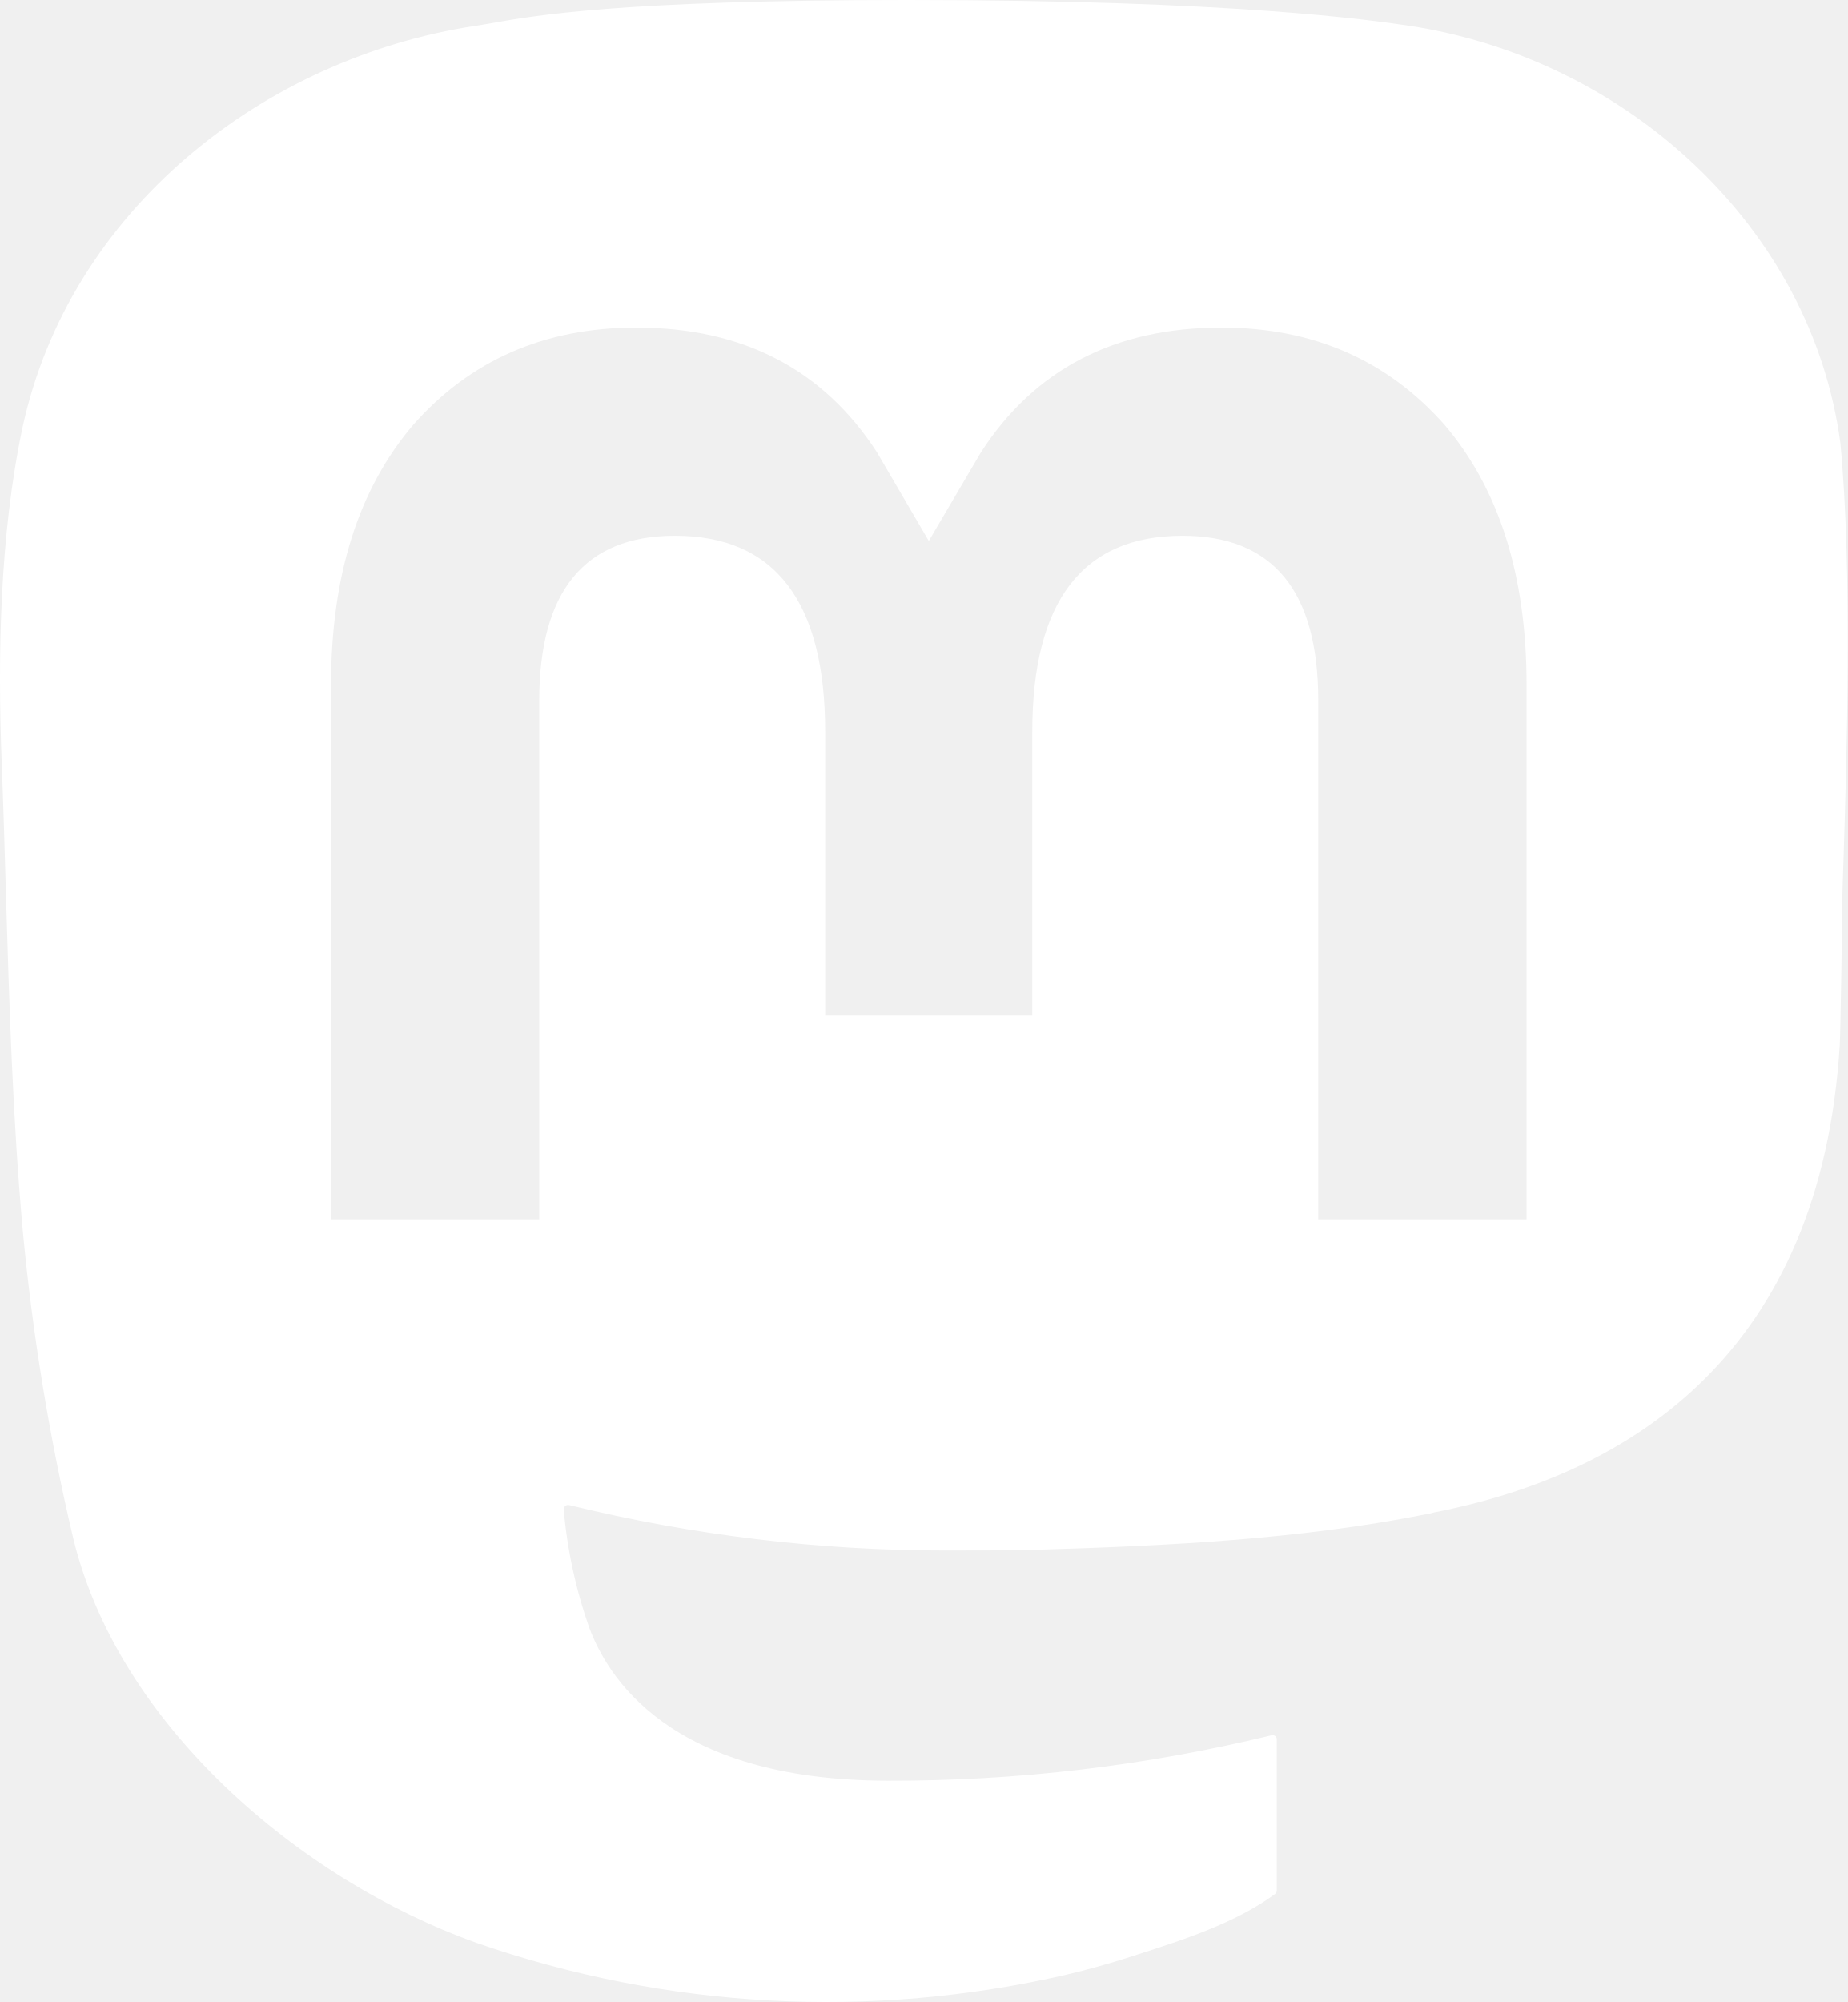
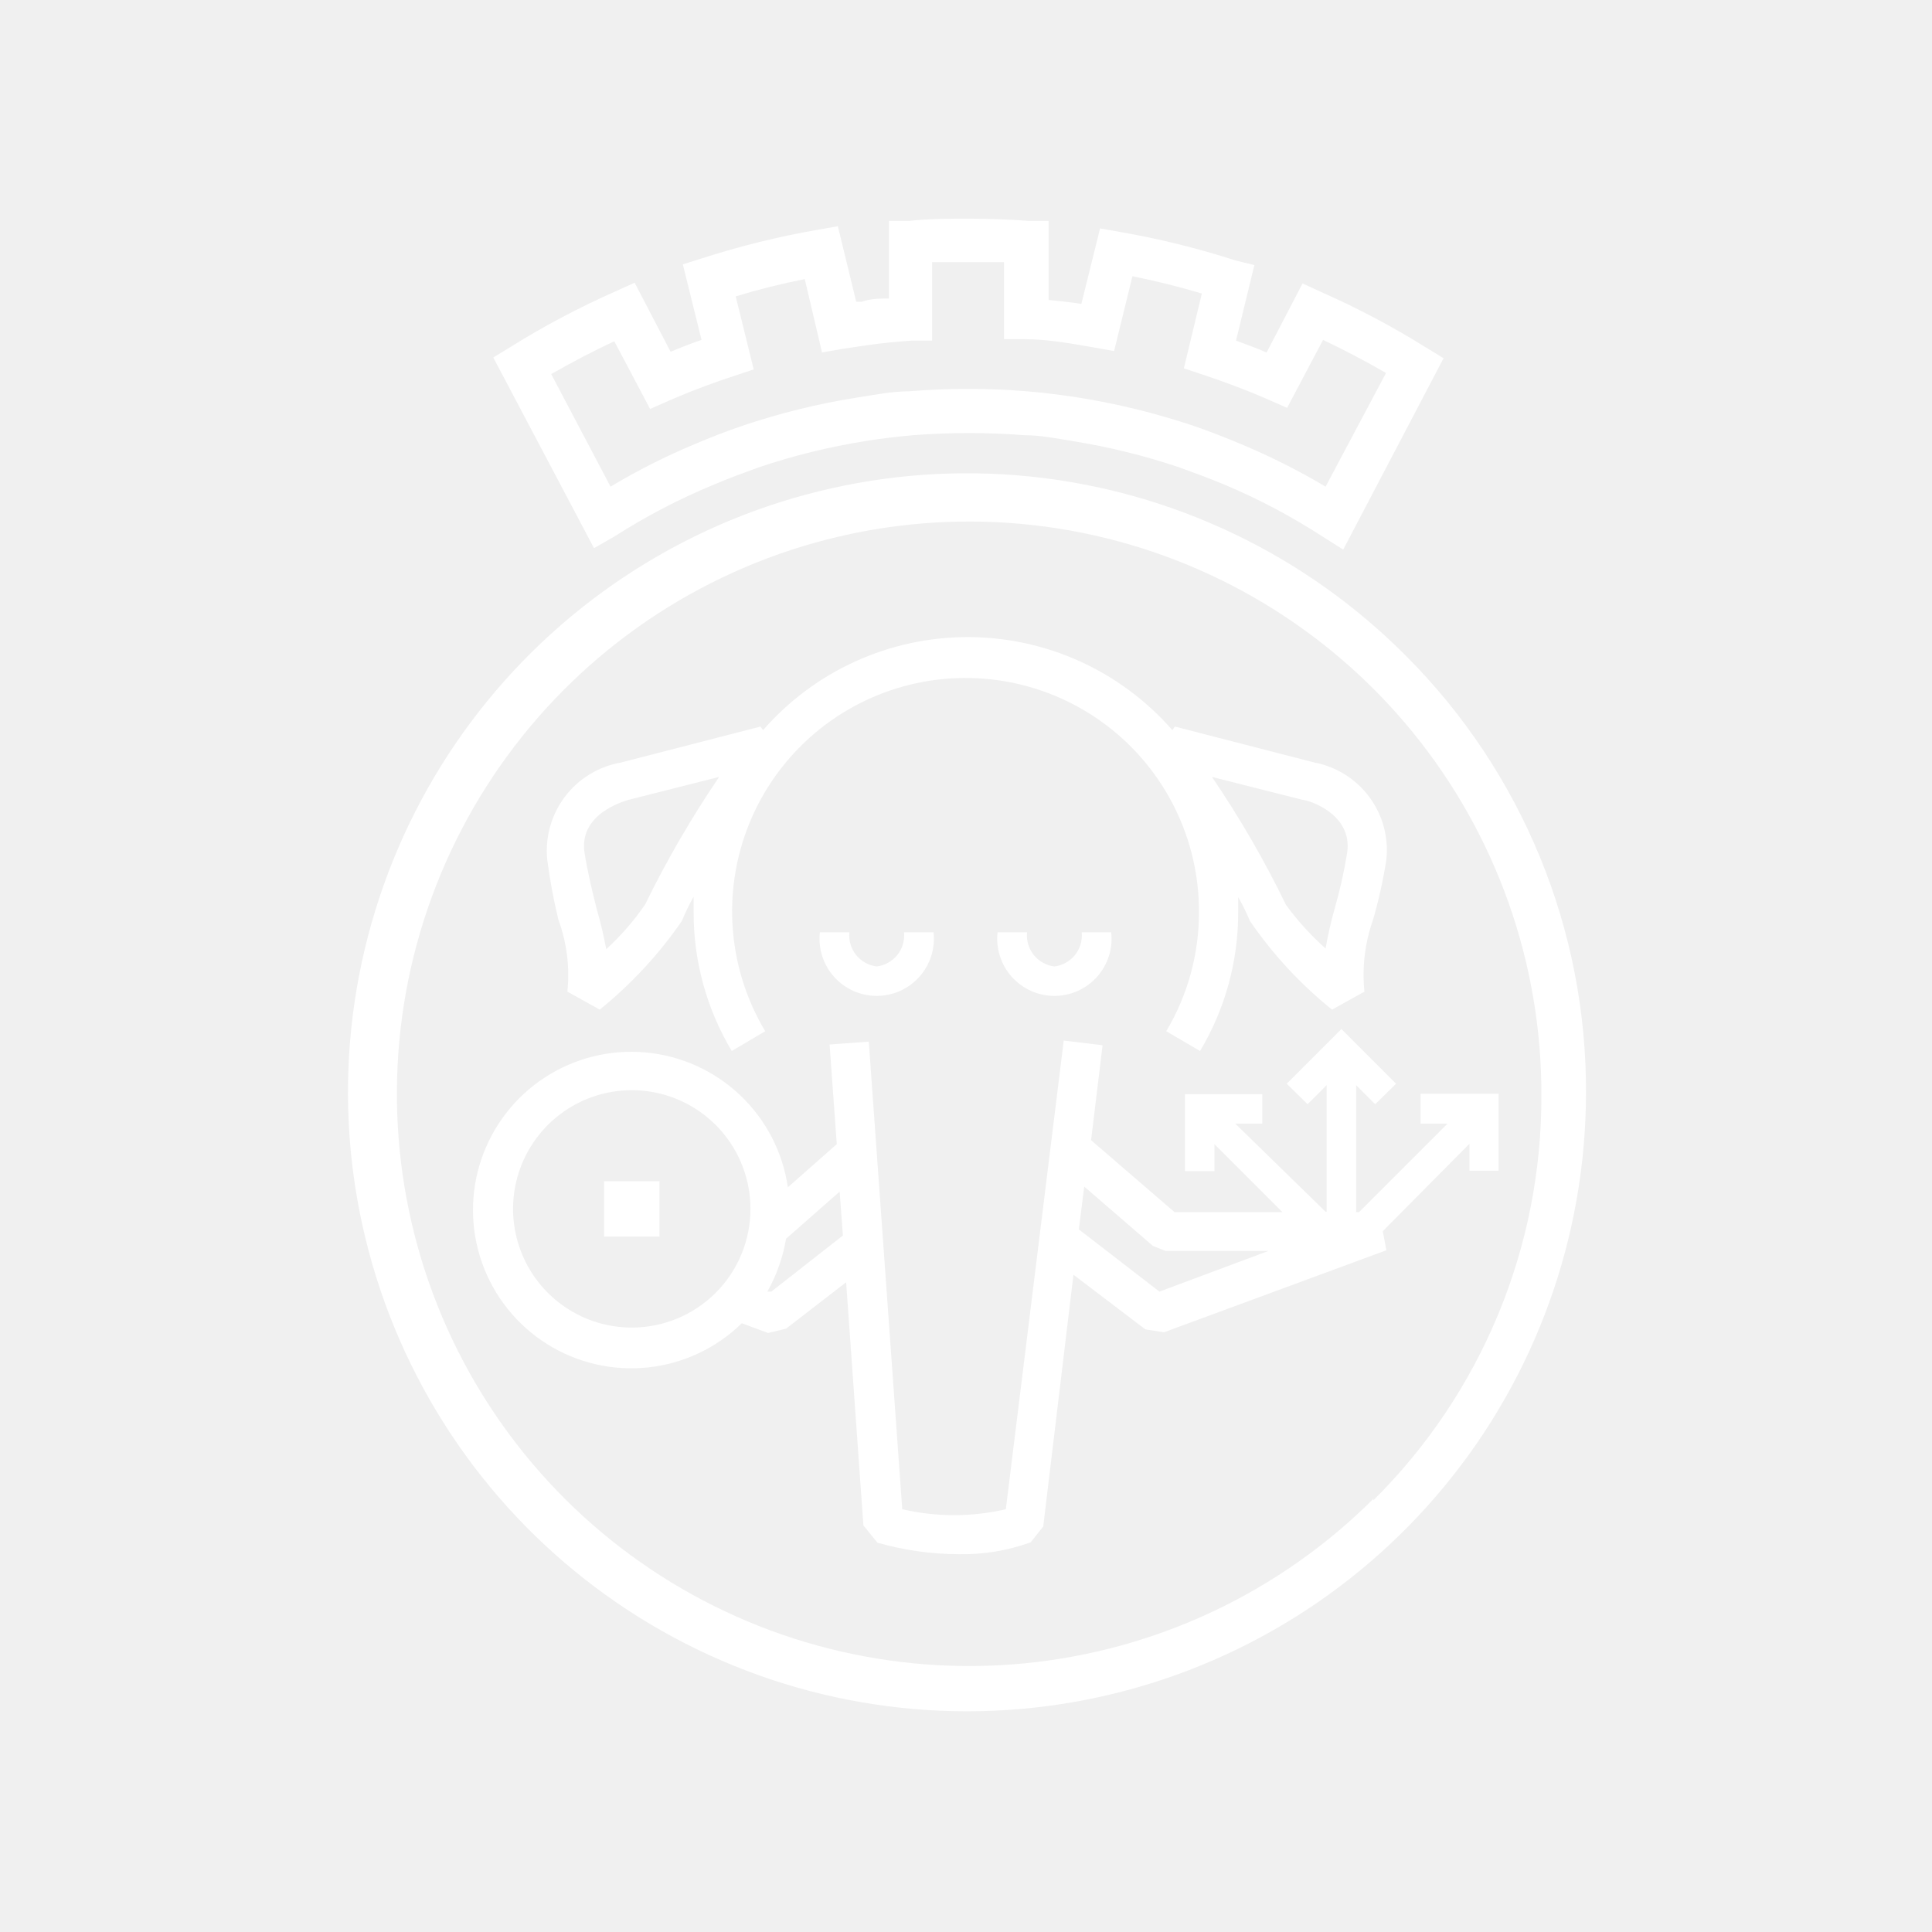
- <svg xmlns="http://www.w3.org/2000/svg" width="12" height="13" viewBox="0 0 12 13" fill="none">
-   <path fill-rule="evenodd" clip-rule="evenodd" d="M9.15 0.167C10.569 0.381 11.767 1.481 11.952 2.878C12.032 3.709 11.992 4.957 11.973 5.564C11.968 5.715 11.964 5.826 11.964 5.881C11.964 5.963 11.953 6.707 11.948 6.786C11.824 8.782 10.6 9.57 9.313 9.821C9.299 9.826 9.283 9.829 9.267 9.832C9.263 9.833 9.259 9.833 9.255 9.834C8.44 9.996 7.566 10.039 6.737 10.063C6.539 10.068 6.341 10.068 6.143 10.068H6.143C5.319 10.069 4.497 9.969 3.696 9.773C3.692 9.772 3.688 9.772 3.683 9.773C3.679 9.774 3.675 9.775 3.672 9.778C3.668 9.781 3.666 9.785 3.664 9.789C3.662 9.793 3.661 9.797 3.661 9.802C3.684 10.067 3.741 10.328 3.83 10.578C3.941 10.868 4.329 11.563 5.77 11.563C6.608 11.565 7.443 11.466 8.258 11.268C8.262 11.267 8.266 11.267 8.27 11.268C8.274 11.269 8.278 11.27 8.282 11.273C8.285 11.276 8.288 11.279 8.29 11.283C8.291 11.287 8.292 11.291 8.292 11.296V12.275C8.292 12.28 8.291 12.284 8.289 12.288C8.287 12.292 8.284 12.296 8.28 12.299C8.026 12.486 7.683 12.597 7.383 12.693C7.37 12.698 7.356 12.702 7.343 12.706C7.206 12.75 7.068 12.789 6.928 12.822C5.657 13.116 4.329 13.045 3.095 12.616C1.943 12.205 0.766 11.197 0.475 9.986C0.32 9.33 0.211 8.664 0.148 7.992C0.082 7.258 0.06 6.522 0.038 5.785C0.03 5.508 0.022 5.23 0.011 4.953C-0.016 4.245 -0.001 3.473 0.146 2.777C0.452 1.364 1.712 0.375 3.092 0.167C3.121 0.163 3.152 0.157 3.189 0.151C3.462 0.102 4.032 0 5.885 0H5.901C8.003 0 8.91 0.131 9.15 0.167ZM9.914 7.918V4.447C9.914 3.738 9.736 3.175 9.381 2.758C9.012 2.341 8.53 2.127 7.933 2.127C7.241 2.127 6.718 2.398 6.37 2.938L6.032 3.513L5.696 2.938C5.347 2.398 4.824 2.127 4.132 2.127C3.534 2.127 3.052 2.341 2.684 2.758C2.328 3.175 2.15 3.738 2.15 4.447V7.918H3.502V4.55C3.502 3.841 3.796 3.479 4.383 3.479C5.033 3.479 5.359 3.907 5.359 4.752V6.595H6.704V4.752C6.704 3.907 7.029 3.479 7.679 3.479C8.27 3.479 8.561 3.841 8.561 4.55V7.918H9.914Z" fill="white" />
+ <svg xmlns="http://www.w3.org/2000/svg" width="940" height="940" viewBox="0 0 940 940" fill="none">
+   <path d="M691.154 532.175V546.7H704.279L661.229 589.75H659.829V527.975L669.104 537.25L679.254 527.275L652.654 500.675L626.054 527.275L636.204 537.25L645.479 527.975V589.575H644.954L601.029 546.7H614.154V532.35H576.529V569.8H590.879V556.675L623.954 589.75H571.454L530.854 554.75L536.454 508.55L517.554 506.275L489.379 734.3C472.8 738.154 455.558 738.154 438.979 734.3L422.704 506.8L403.629 508.2L407.129 556.675L383.329 577.675C380.844 560.555 372.665 544.771 360.113 532.868C347.56 520.964 331.365 513.634 314.138 512.059C296.91 510.484 279.654 514.756 265.152 524.187C250.649 533.618 239.745 547.657 234.196 564.043C228.648 580.428 228.779 598.204 234.568 614.506C240.357 630.808 251.466 644.686 266.106 653.902C280.746 663.118 298.063 667.136 315.265 665.308C332.468 663.48 348.553 655.912 360.929 643.825L373.704 648.55L382.454 646.45L411.679 623.875L420.079 742.175L426.904 750.575C439.767 754.254 453.076 756.139 466.454 756.175C478.377 756.423 490.243 754.465 501.454 750.4L507.579 742.7L522.279 620.2L557.279 646.8L566.379 648.2L674.529 608.3L672.779 599.025L714.954 556.5V569.625H729.129V532.175H691.154ZM307.379 645.925C295.957 645.925 284.792 642.538 275.295 636.192C265.798 629.847 258.396 620.828 254.025 610.275C249.654 599.723 248.511 588.111 250.739 576.909C252.967 565.706 258.467 555.416 266.544 547.34C274.62 539.263 284.91 533.763 296.113 531.535C307.315 529.306 318.927 530.45 329.479 534.821C340.032 539.192 349.051 546.594 355.397 556.091C361.742 565.588 365.129 576.753 365.129 588.175C365.129 603.491 359.045 618.18 348.215 629.011C337.385 639.841 322.696 645.925 307.379 645.925ZM375.279 628.425H373.354C377.848 620.439 380.927 611.736 382.454 602.7L408.529 579.775L410.104 601.125L375.279 628.425ZM564.104 628.425L524.904 598.15L527.529 577.325L560.954 606.2L567.079 608.65H617.129L564.104 628.425Z" fill="white" />
+   <path d="M426.554 470.225C422.604 469.742 419.001 467.731 416.515 464.624C414.029 461.517 412.859 457.56 413.254 453.6H398.904C398.466 457.493 398.854 461.434 400.043 465.166C401.233 468.898 403.197 472.336 405.807 475.257C408.417 478.178 411.614 480.514 415.189 482.114C418.765 483.714 422.637 484.541 426.554 484.541C430.471 484.541 434.344 483.714 437.919 482.114C441.495 480.514 444.692 478.178 447.302 475.257C449.912 472.336 451.876 468.898 453.065 465.166C454.255 461.434 454.643 457.493 454.204 453.6H439.854C440.25 457.56 439.079 461.517 436.593 464.624C434.107 467.731 430.504 469.742 426.554 470.225Z" fill="white" />
+   <path d="M513.004 470.225C509.054 469.742 505.451 467.731 502.965 464.624C500.479 461.517 499.309 457.56 499.704 453.6H485.354C484.916 457.493 485.304 461.434 486.493 465.166C487.683 468.898 489.647 472.336 492.257 475.257C494.867 478.178 498.064 480.514 501.639 482.114C505.215 483.714 509.087 484.541 513.004 484.541C516.921 484.541 520.794 483.714 524.369 482.114C527.945 480.514 531.142 478.178 533.752 475.257C536.362 472.336 538.326 468.898 539.515 465.166C540.705 461.434 541.093 457.493 540.654 453.6H526.304C526.7 457.56 525.529 461.517 523.043 464.624C520.558 467.731 516.954 469.742 513.004 470.225Z" fill="white" />
+   <path d="M271.679 447.475C275.795 458.654 277.292 470.627 276.054 482.475L291.804 491.225C307.094 478.857 320.531 464.359 331.704 448.175C333.398 444.1 335.326 440.127 337.479 436.275C337.479 438.725 337.479 441.175 337.479 443.625C337.379 467.468 343.793 490.886 356.029 511.35L372.304 501.725C363.321 486.703 357.931 469.809 356.556 452.36C355.18 434.912 357.856 417.381 364.374 401.138C370.892 384.894 381.076 370.376 394.132 358.718C407.187 347.061 422.76 338.578 439.635 333.932C456.51 329.287 474.23 328.604 491.412 331.938C508.595 335.272 524.774 342.532 538.687 353.151C552.6 363.77 563.871 377.461 571.619 393.155C579.368 408.85 583.384 426.122 583.354 443.625C583.408 464.077 577.903 484.159 567.429 501.725L583.879 511.35C596.115 490.886 602.529 467.468 602.429 443.625C602.429 441.175 602.429 438.9 602.429 436.45C604.575 440.246 606.503 444.16 608.204 448.175C619.327 464.4 632.77 478.904 648.104 491.225L663.854 482.475C662.64 470.641 664.074 458.685 668.054 447.475C670.824 437.879 672.986 428.118 674.529 418.25C675.69 407.419 672.735 396.548 666.251 387.794C659.767 379.041 650.228 373.046 639.529 371L571.629 353.5L570.404 355.25C558.003 341.03 542.699 329.631 525.523 321.821C508.347 314.01 489.698 309.969 470.829 309.969C451.961 309.969 433.311 314.01 416.136 321.821C398.96 329.631 383.656 341.03 371.254 355.25L370.029 353.5L302.129 371C291.288 372.89 281.564 378.813 274.909 387.577C268.255 396.342 265.163 407.3 266.254 418.25C267.536 428.082 269.347 437.838 271.679 447.475ZM633.929 389.2C636.379 389.2 658.254 395.85 655.454 414.925C653.955 424.138 651.909 433.254 649.329 442.225C647.539 448.562 646.079 454.987 644.954 461.475C637.812 455.113 631.359 448.015 625.704 440.3C615.231 418.678 603.182 397.855 589.654 378L633.929 389.2ZM305.629 389.2L349.904 378C336.422 397.823 324.375 418.584 313.854 440.125C308.398 448.052 302.057 455.332 294.954 461.825C293.768 455.335 292.25 448.909 290.404 442.575C288.304 434.175 286.029 425.075 284.454 415.275C281.304 396.2 303.004 390.075 305.629 389.2Z" fill="white" />
+   <path d="M320.854 574.7H293.904V601.65H320.854V574.7Z" fill="white" />
+   <path d="M298.804 261.1C314.233 251.21 330.514 242.718 347.454 235.725C354.454 232.75 361.629 230.125 368.804 227.5C385.906 221.706 403.469 217.374 421.304 214.55C428.829 213.325 436.529 212.45 444.229 211.75C462.344 210.35 480.539 210.35 498.654 211.75C506.179 211.75 514.054 213.325 521.579 214.55C539.412 217.385 556.974 221.717 574.079 227.5C581.254 230.125 588.429 232.75 595.604 235.725C612.307 242.747 628.353 251.239 643.554 261.1L653.529 267.4L702.354 174.3L693.779 169.05C677.466 158.868 660.448 149.862 642.854 142.1L633.754 137.9L616.254 171.5C611.354 169.4 606.279 167.475 601.379 165.725L610.304 128.975L601.029 126.7C582.711 120.779 563.998 116.159 545.029 112.875L535.229 111.125L526.129 147.875C520.879 147 515.454 146.475 510.204 145.95V107.45H500.229C490.662 106.75 481.037 106.4 471.354 106.4C461.904 106.4 452.104 106.4 442.654 107.45H432.504V145.25C428.129 145.25 423.579 145.25 419.204 146.825H416.579L407.654 110.075L397.679 111.825C378.714 115.13 360.003 119.749 341.679 125.65L332.229 128.625L341.329 165.375C336.254 167.125 331.179 169.05 326.279 171.15L308.779 137.55L299.504 141.75C281.91 149.512 264.892 158.518 248.579 168.7L240.004 173.95L289.004 266.7L298.804 261.1ZM298.804 165.9L316.304 198.975L325.404 194.95L329.079 193.375C338.179 189.525 347.629 186.025 357.254 182.875L366.704 179.725L357.954 144.2C369.037 140.817 380.237 138.017 391.554 135.8L399.954 171.5L409.754 169.75L421.654 168C428.829 166.95 436.179 166.25 443.529 165.725H453.504V127.575C465.171 127.575 476.837 127.575 488.504 127.575V165.025H498.479C509.679 165.025 521.054 167.125 532.254 169.05L542.054 170.8L550.979 134.4C562.354 136.675 573.554 139.475 584.754 142.8L576.004 179.2L585.454 182.35C594.904 185.5 604.354 189 613.454 192.85L617.129 194.425L626.229 198.45L643.729 165.375C654.054 170.275 664.379 175.7 674.354 181.475L644.954 236.775C631.638 228.863 617.779 221.903 603.479 215.95C595.954 212.8 588.429 209.825 580.729 207.2C562.363 201.033 543.514 196.409 524.379 193.375C516.329 192.15 508.104 191.1 499.879 190.4C480.603 188.825 461.23 188.825 441.954 190.4C433.729 190.4 425.504 192.15 417.279 193.375C398.197 196.388 379.405 201.013 361.104 207.2C353.404 209.825 345.704 212.8 338.354 215.95C324.096 221.87 310.292 228.831 297.054 236.775L268.179 182C278.329 176.225 288.654 170.8 299.154 165.9H298.804Z" fill="white" />
+   <path d="M684.154 319.2C635.041 269.757 570.301 238.876 500.968 231.821C431.635 224.767 362.002 241.974 303.936 280.512C245.87 319.049 202.966 376.531 182.537 443.16C162.107 509.789 165.416 581.441 191.9 645.903C218.384 710.365 266.404 763.648 327.775 796.669C389.145 829.69 460.068 840.407 528.455 826.992C596.843 813.576 658.461 776.86 702.808 723.1C747.155 669.341 771.487 601.865 771.654 532.175C771.865 492.655 764.24 453.485 749.221 416.93C734.202 380.374 712.087 347.157 684.154 319.2ZM668.229 729.225C622.626 774.746 562.646 803.041 498.515 809.286C434.384 815.531 370.072 799.34 316.543 763.472C263.015 727.604 223.584 674.28 204.972 612.592C186.361 550.904 189.722 484.67 214.482 425.183C239.242 365.695 283.868 316.637 340.752 286.372C397.636 256.107 463.257 246.508 526.427 259.212C589.596 271.917 646.404 306.138 687.165 356.041C727.926 405.944 750.117 468.441 749.954 532.875C750.079 569.498 742.918 605.781 728.888 639.61C714.857 673.44 694.238 704.14 668.229 729.925V729.225Z" fill="white" />
</svg>
